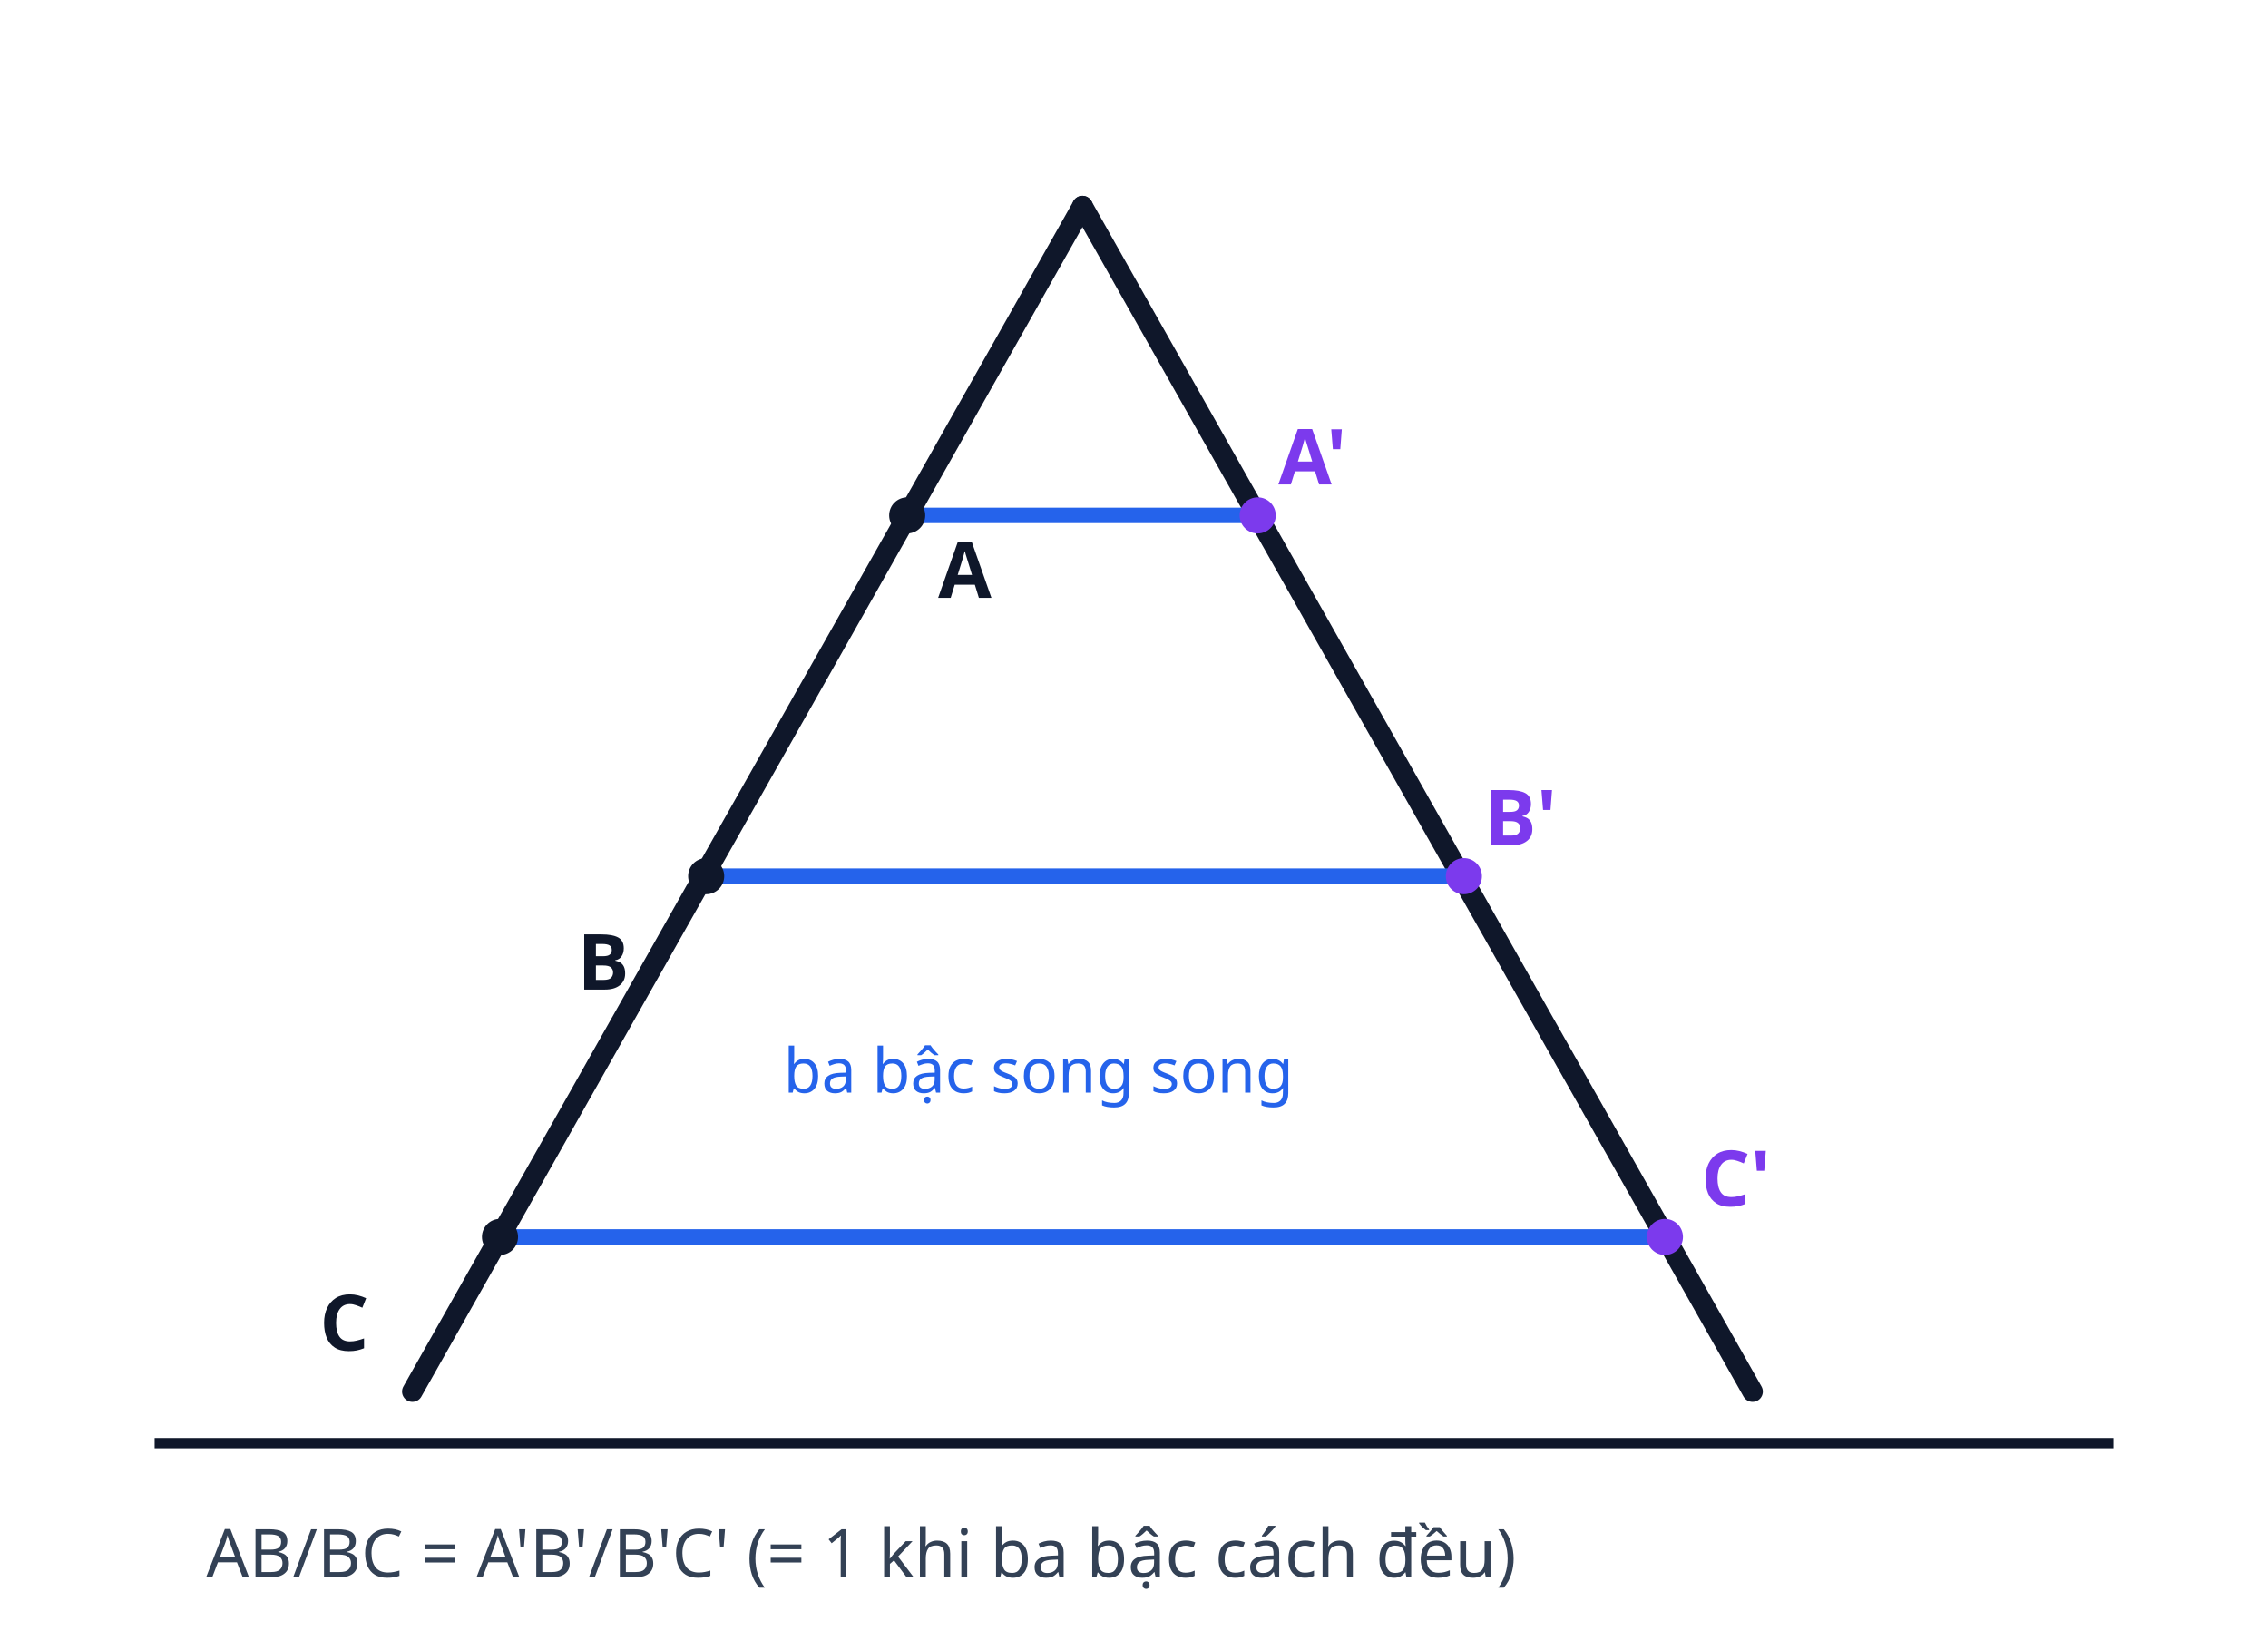
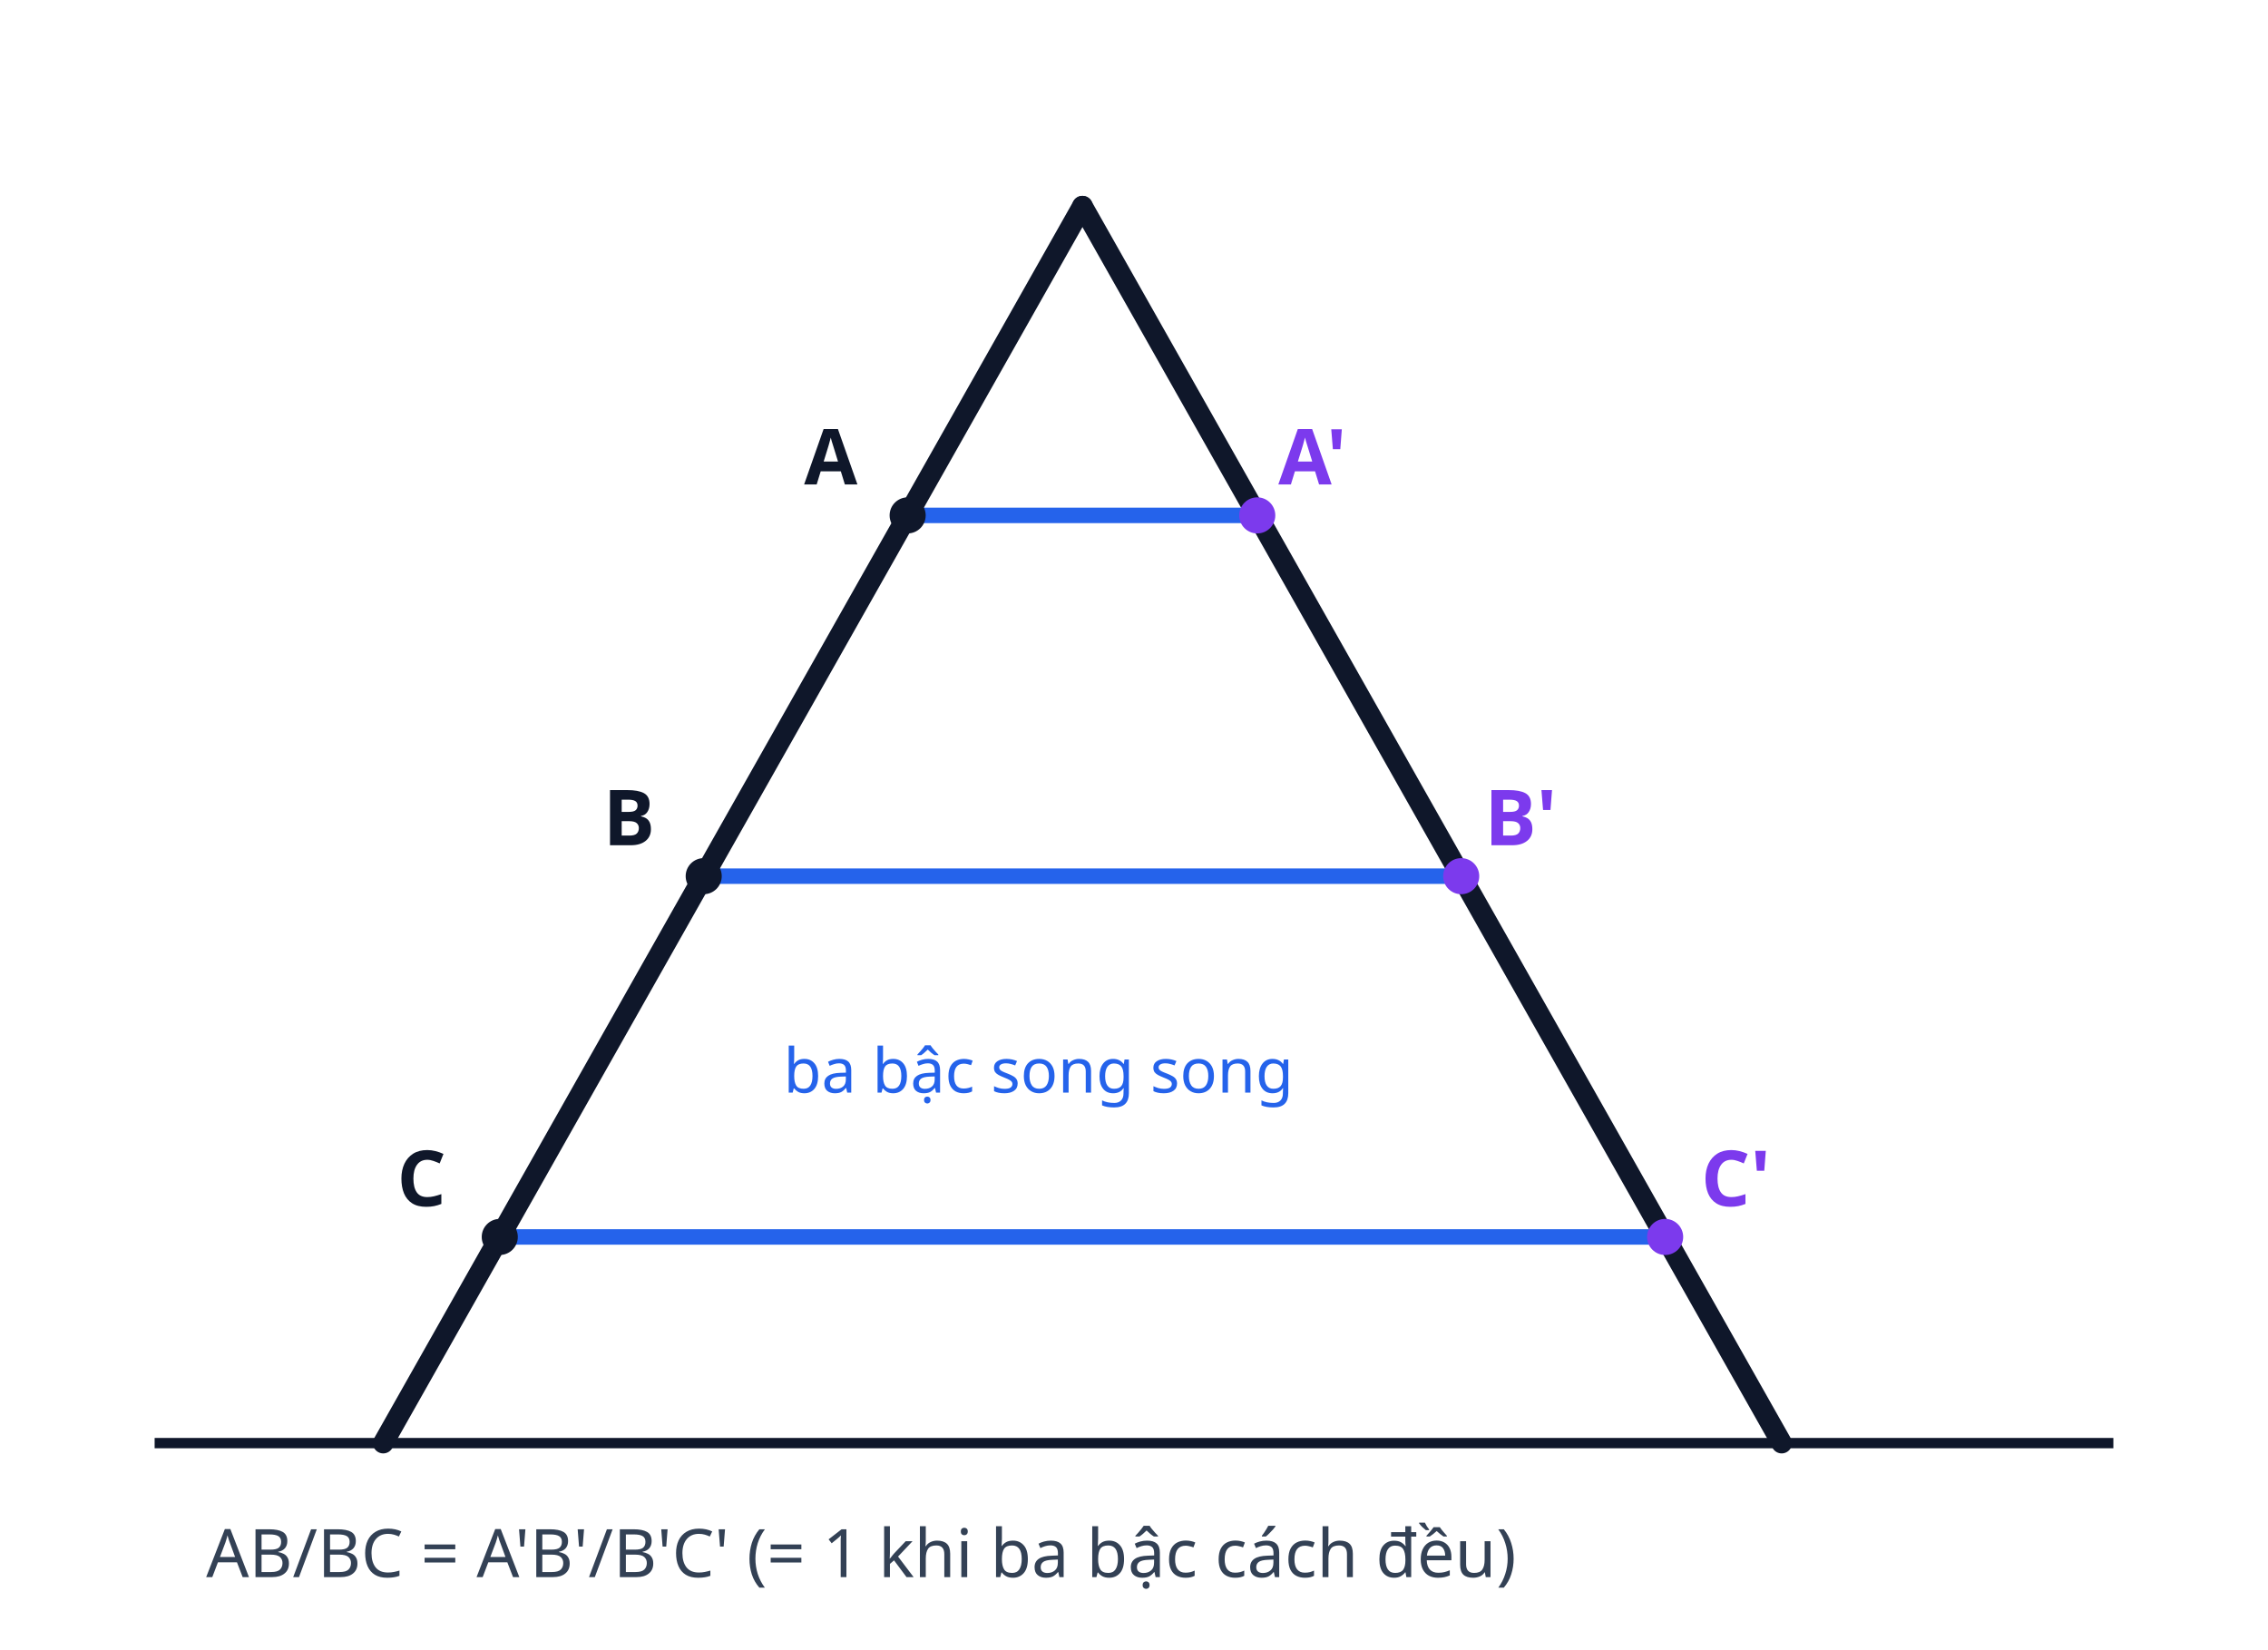
<svg xmlns="http://www.w3.org/2000/svg" viewBox="0 0 440 320" role="img" aria-label="Thang chữ A: hai chân thang là hai cát tuyến cắt ba bậc ngang song song, lần lượt tại A, B, C và A', B', C'">
  <line x1="30" y1="280" x2="410" y2="280" stroke="#0f172a" stroke-width="2" />
-   <line x1="210" y1="40" x2="80" y2="270" stroke="#0f172a" stroke-width="4" stroke-linecap="round" />
-   <line x1="210" y1="40" x2="340" y2="270" stroke="#0f172a" stroke-width="4" stroke-linecap="round" />
-   <line x1="176" y1="100" x2="244" y2="100" stroke="#2563eb" stroke-width="3" />
-   <line x1="137" y1="170" x2="284" y2="170" stroke="#2563eb" stroke-width="3" />
-   <line x1="97" y1="240" x2="323" y2="240" stroke="#2563eb" stroke-width="3" />
-   <circle cx="176" cy="100" r="3.5" fill="#0f172a" />
-   <circle cx="137" cy="170" r="3.5" fill="#0f172a" />
-   <circle cx="97" cy="240" r="3.5" fill="#0f172a" />
-   <circle cx="244" cy="100" r="3.5" fill="#7c3aed" />
-   <circle cx="284" cy="170" r="3.5" fill="#7c3aed" />
-   <circle cx="323" cy="240" r="3.5" fill="#7c3aed" />
-   <text x="182" y="116" font-size="15" font-weight="700" font-family="ui-sans-serif, system-ui, sans-serif" fill="#0f172a">A</text>
-   <text x="112" y="192" font-size="15" font-weight="700" font-family="ui-sans-serif, system-ui, sans-serif" fill="#0f172a">B</text>
-   <text x="62" y="262" font-size="15" font-weight="700" font-family="ui-sans-serif, system-ui, sans-serif" fill="#0f172a">C</text>
+   <line x1="210" y1="40" x2="74.348" y2="280" stroke="#0f172a" stroke-width="4" stroke-linecap="round" />
+   <line x1="210" y1="40" x2="345.652" y2="280" stroke="#0f172a" stroke-width="4" stroke-linecap="round" />
+   <line x1="176.087" y1="100" x2="243.913" y2="100" stroke="#2563eb" stroke-width="3" />
+   <line x1="136.522" y1="170" x2="283.478" y2="170" stroke="#2563eb" stroke-width="3" />
+   <line x1="96.957" y1="240" x2="323.043" y2="240" stroke="#2563eb" stroke-width="3" />
+   <circle cx="176.087" cy="100" r="3.5" fill="#0f172a" />
+   <circle cx="136.522" cy="170" r="3.5" fill="#0f172a" />
+   <circle cx="96.957" cy="240" r="3.5" fill="#0f172a" />
+   <circle cx="243.913" cy="100" r="3.5" fill="#7c3aed" />
+   <circle cx="283.478" cy="170" r="3.5" fill="#7c3aed" />
+   <circle cx="323.043" cy="240" r="3.5" fill="#7c3aed" />
+   <text x="156" y="94" font-size="15" font-weight="700" font-family="ui-sans-serif, system-ui, sans-serif" fill="#0f172a">A</text>
+   <text x="117" y="164" font-size="15" font-weight="700" font-family="ui-sans-serif, system-ui, sans-serif" fill="#0f172a">B</text>
+   <text x="77" y="234" font-size="15" font-weight="700" font-family="ui-sans-serif, system-ui, sans-serif" fill="#0f172a">C</text>
  <text x="248" y="94" font-size="15" font-weight="700" font-family="ui-sans-serif, system-ui, sans-serif" fill="#7c3aed">A'</text>
  <text x="288" y="164" font-size="15" font-weight="700" font-family="ui-sans-serif, system-ui, sans-serif" fill="#7c3aed">B'</text>
  <text x="330" y="234" font-size="15" font-weight="700" font-family="ui-sans-serif, system-ui, sans-serif" fill="#7c3aed">C'</text>
  <text x="152" y="212" font-size="12" font-family="ui-sans-serif, system-ui, sans-serif" fill="#2563eb">ba bậc song song</text>
  <text x="40" y="306" font-size="13" font-family="ui-sans-serif, system-ui, sans-serif" fill="#334155">AB/BC = A'B'/B'C' (= 1 khi ba bậc cách đều)</text>
</svg>
